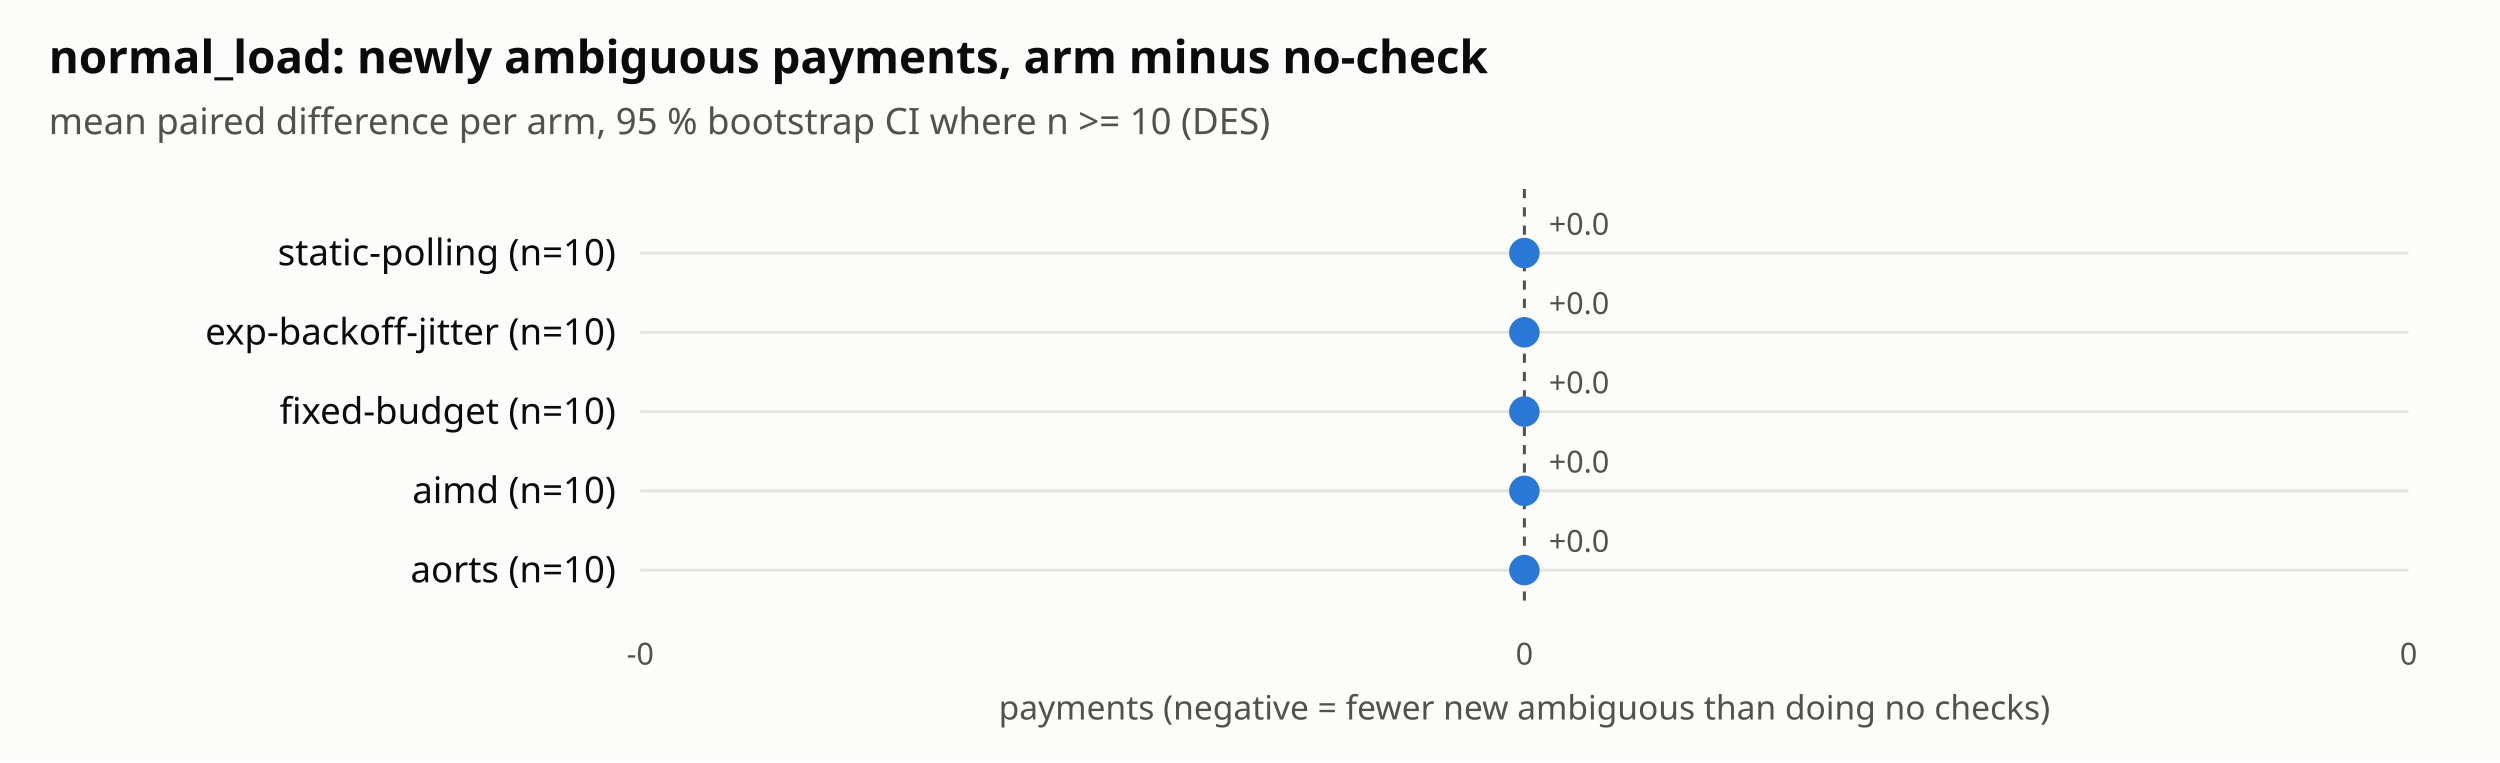
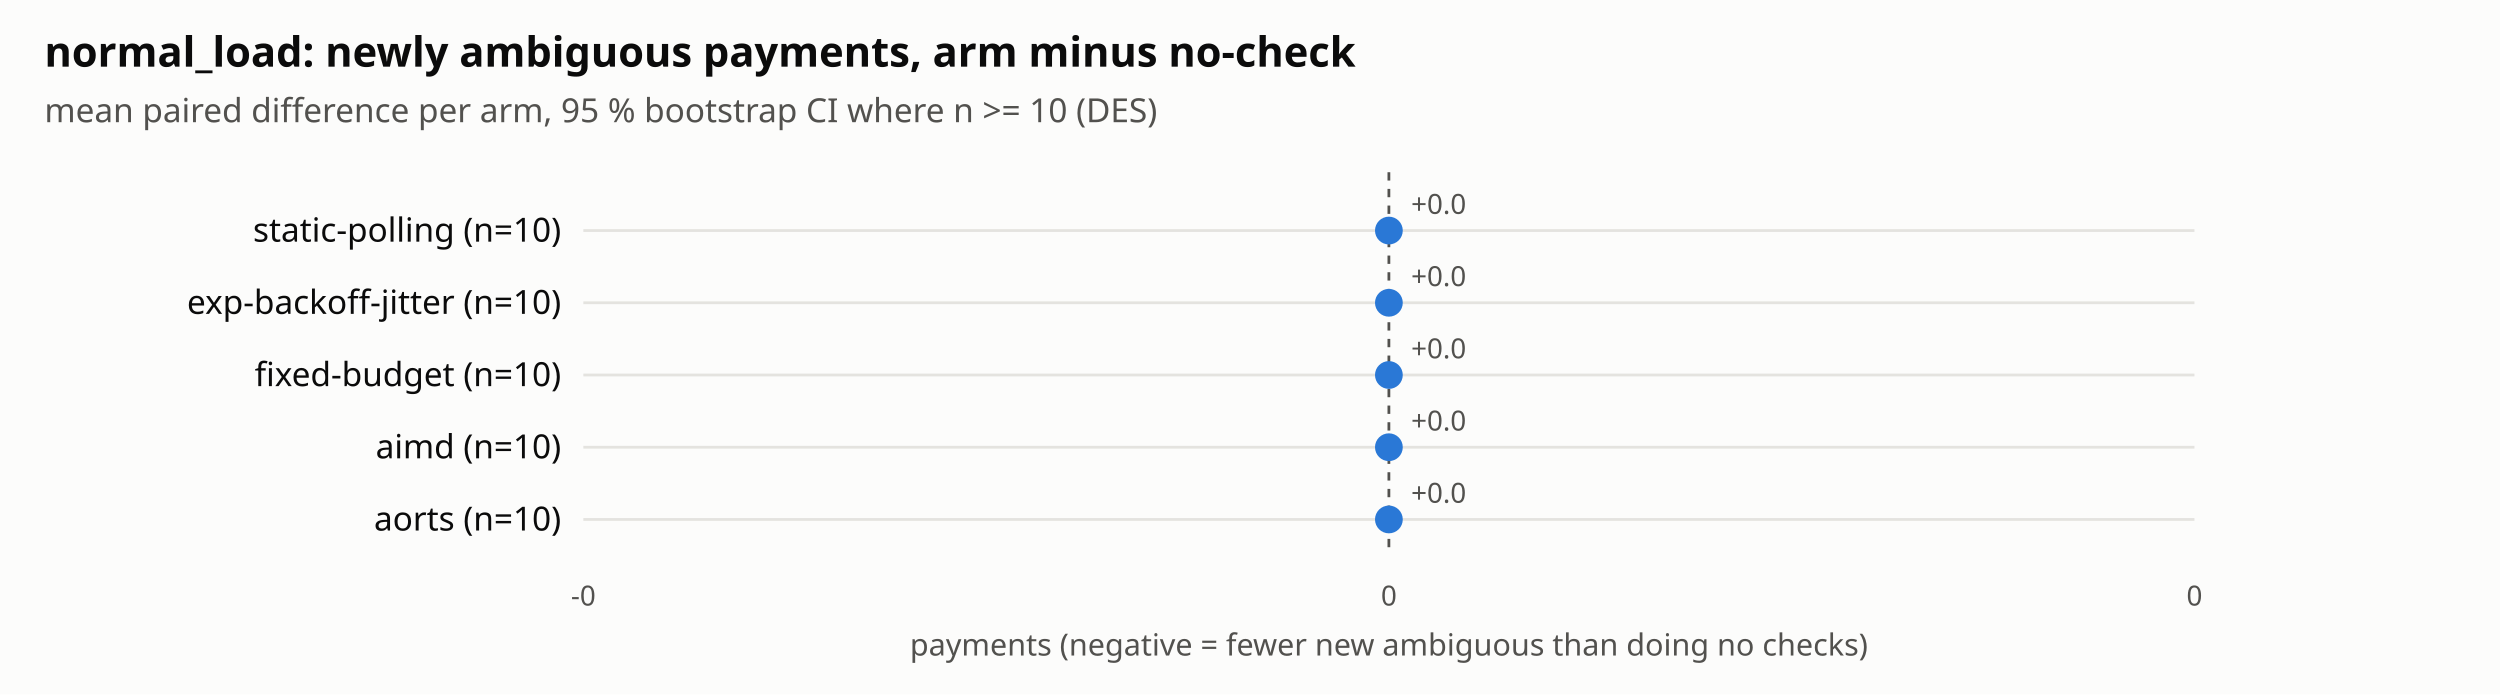
- <svg xmlns="http://www.w3.org/2000/svg" width="820" height="250" viewBox="0 0 820 250" font-family="system-ui, sans-serif">
+ <svg xmlns="http://www.w3.org/2000/svg" width="900" height="250" viewBox="0 0 900 250" font-family="system-ui, sans-serif">
  <style>.bg{fill:#fcfcfb}.t{fill:#0b0b0b}.m{fill:#52514e}.g{stroke:#e4e3df}.z{stroke:#52514e}.d{fill:#2a78d6}.w{stroke:#2a78d6}@media (prefers-color-scheme: dark){.bg{fill:#1a1a19}.t{fill:#f0efec}.m{fill:#c3c2b7}.g{stroke:#3a3936}.z{stroke:#c3c2b7}.d{fill:#3987e5}.w{stroke:#3987e5}}</style>
-   <rect class="bg" width="820" height="250" />
+   <rect class="bg" width="900" height="250" />
  <text class="t" x="16" y="24" font-size="15" font-weight="600">normal_load: newly ambiguous payments, arm minus no-check</text>
  <text class="m" x="16" y="44" font-size="12">mean paired difference per arm, 95 % bootstrap CI where n &gt;= 10 (DES)</text>
  <line class="z" x1="500.0" y1="62" x2="500.0" y2="200" stroke-dasharray="3 3" />
  <line class="g" x1="210" y1="83.0" x2="790" y2="83.0" />
  <text class="t" x="202" y="87.0" font-size="12" text-anchor="end">static-polling (n=10)</text>
  <circle class="d" cx="500.0" cy="83.0" r="5" />
  <text class="m" x="508.0" y="77.0" font-size="10">+0.0</text>
  <line class="g" x1="210" y1="109.0" x2="790" y2="109.0" />
  <text class="t" x="202" y="113.0" font-size="12" text-anchor="end">exp-backoff-jitter (n=10)</text>
  <circle class="d" cx="500.0" cy="109.0" r="5" />
  <text class="m" x="508.0" y="103.0" font-size="10">+0.0</text>
  <line class="g" x1="210" y1="135.0" x2="790" y2="135.0" />
  <text class="t" x="202" y="139.0" font-size="12" text-anchor="end">fixed-budget (n=10)</text>
  <circle class="d" cx="500.0" cy="135.0" r="5" />
  <text class="m" x="508.0" y="129.0" font-size="10">+0.0</text>
  <line class="g" x1="210" y1="161.0" x2="790" y2="161.0" />
  <text class="t" x="202" y="165.0" font-size="12" text-anchor="end">aimd (n=10)</text>
  <circle class="d" cx="500.0" cy="161.0" r="5" />
  <text class="m" x="508.0" y="155.0" font-size="10">+0.0</text>
  <line class="g" x1="210" y1="187.0" x2="790" y2="187.0" />
  <text class="t" x="202" y="191.0" font-size="12" text-anchor="end">aorts (n=10)</text>
  <circle class="d" cx="500.0" cy="187.0" r="5" />
  <text class="m" x="508.0" y="181.0" font-size="10">+0.0</text>
  <text class="m" x="210.0" y="218" font-size="10" text-anchor="middle">-0</text>
  <text class="m" x="500.0" y="218" font-size="10" text-anchor="middle">0</text>
  <text class="m" x="790.0" y="218" font-size="10" text-anchor="middle">0</text>
  <text class="m" x="500.0" y="236" font-size="11" text-anchor="middle">payments (negative = fewer new ambiguous than doing no checks)</text>
</svg>
